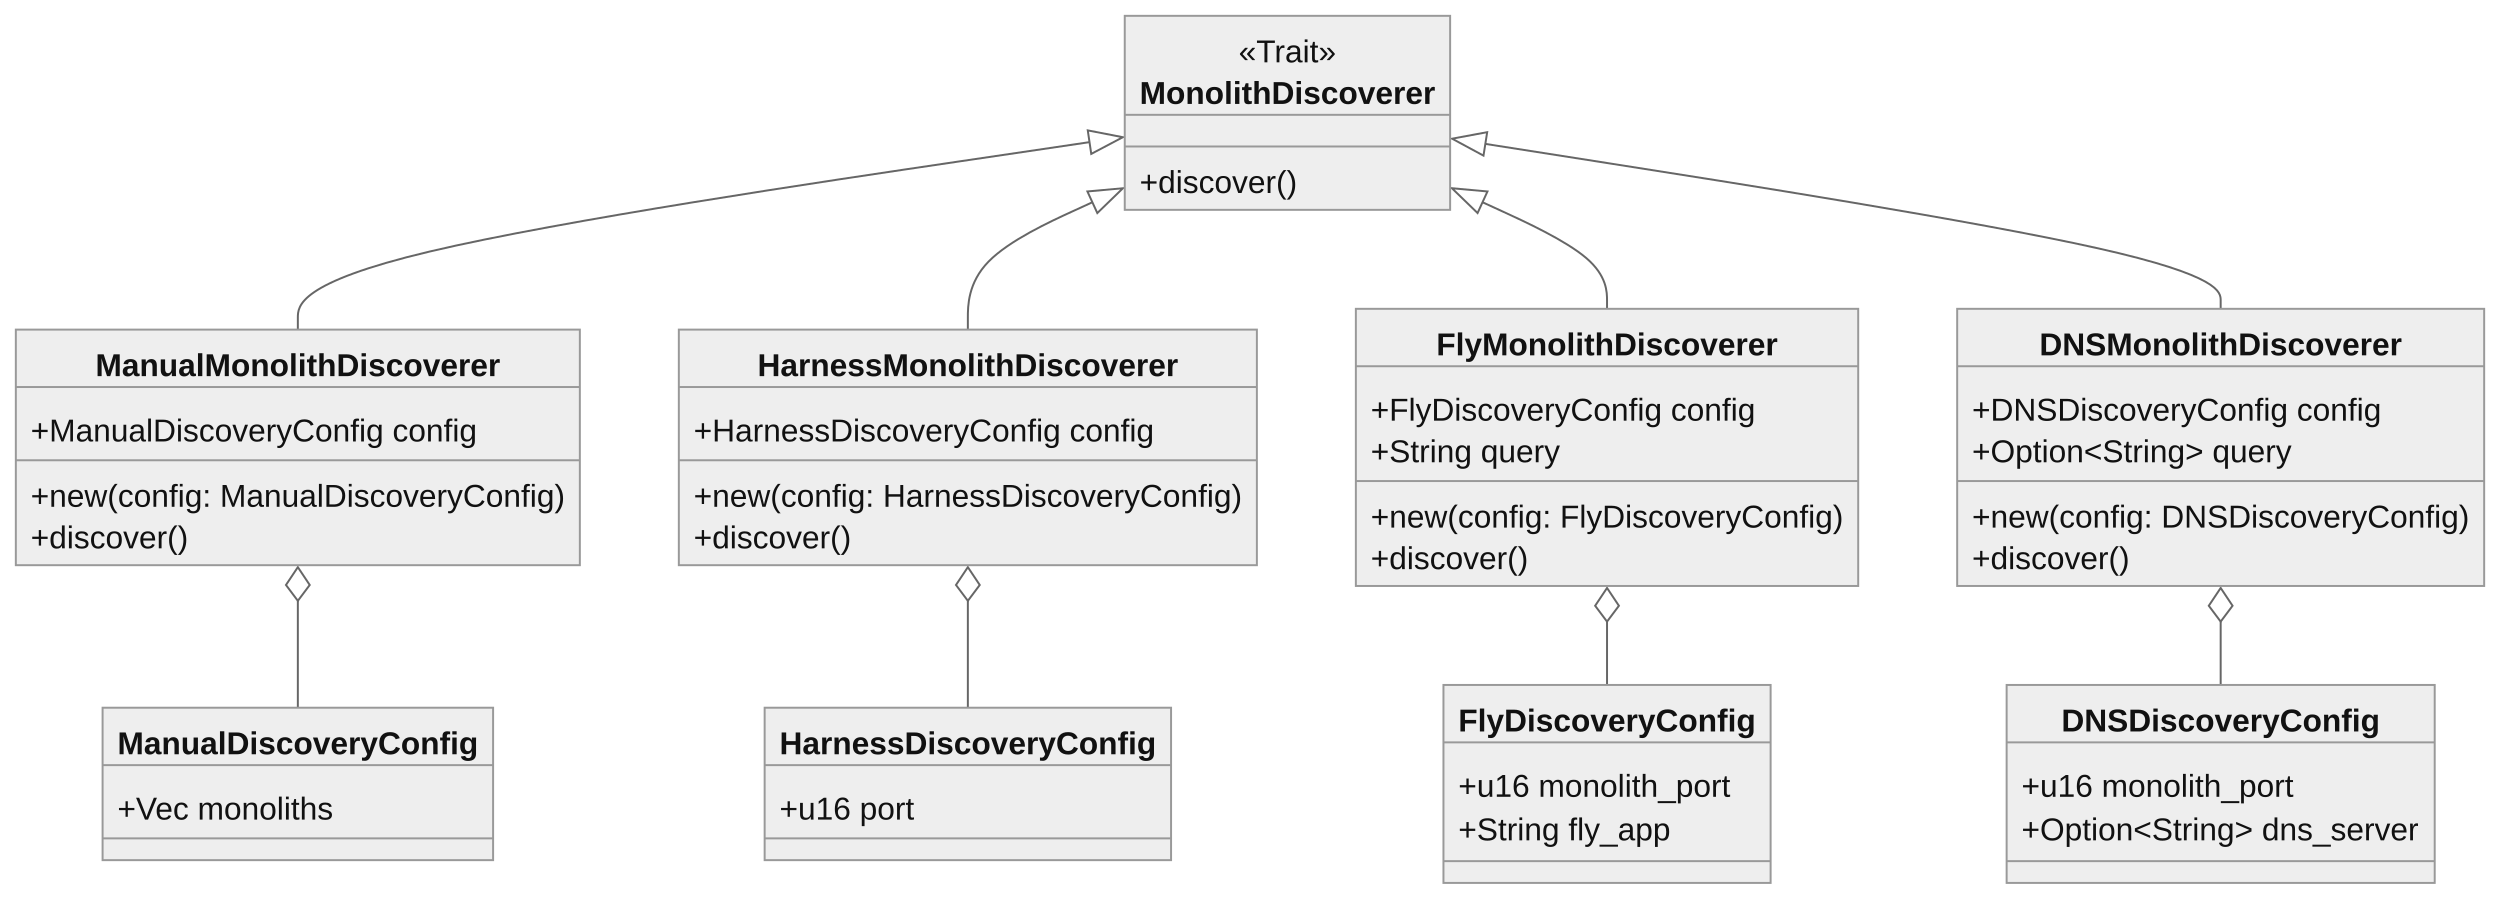
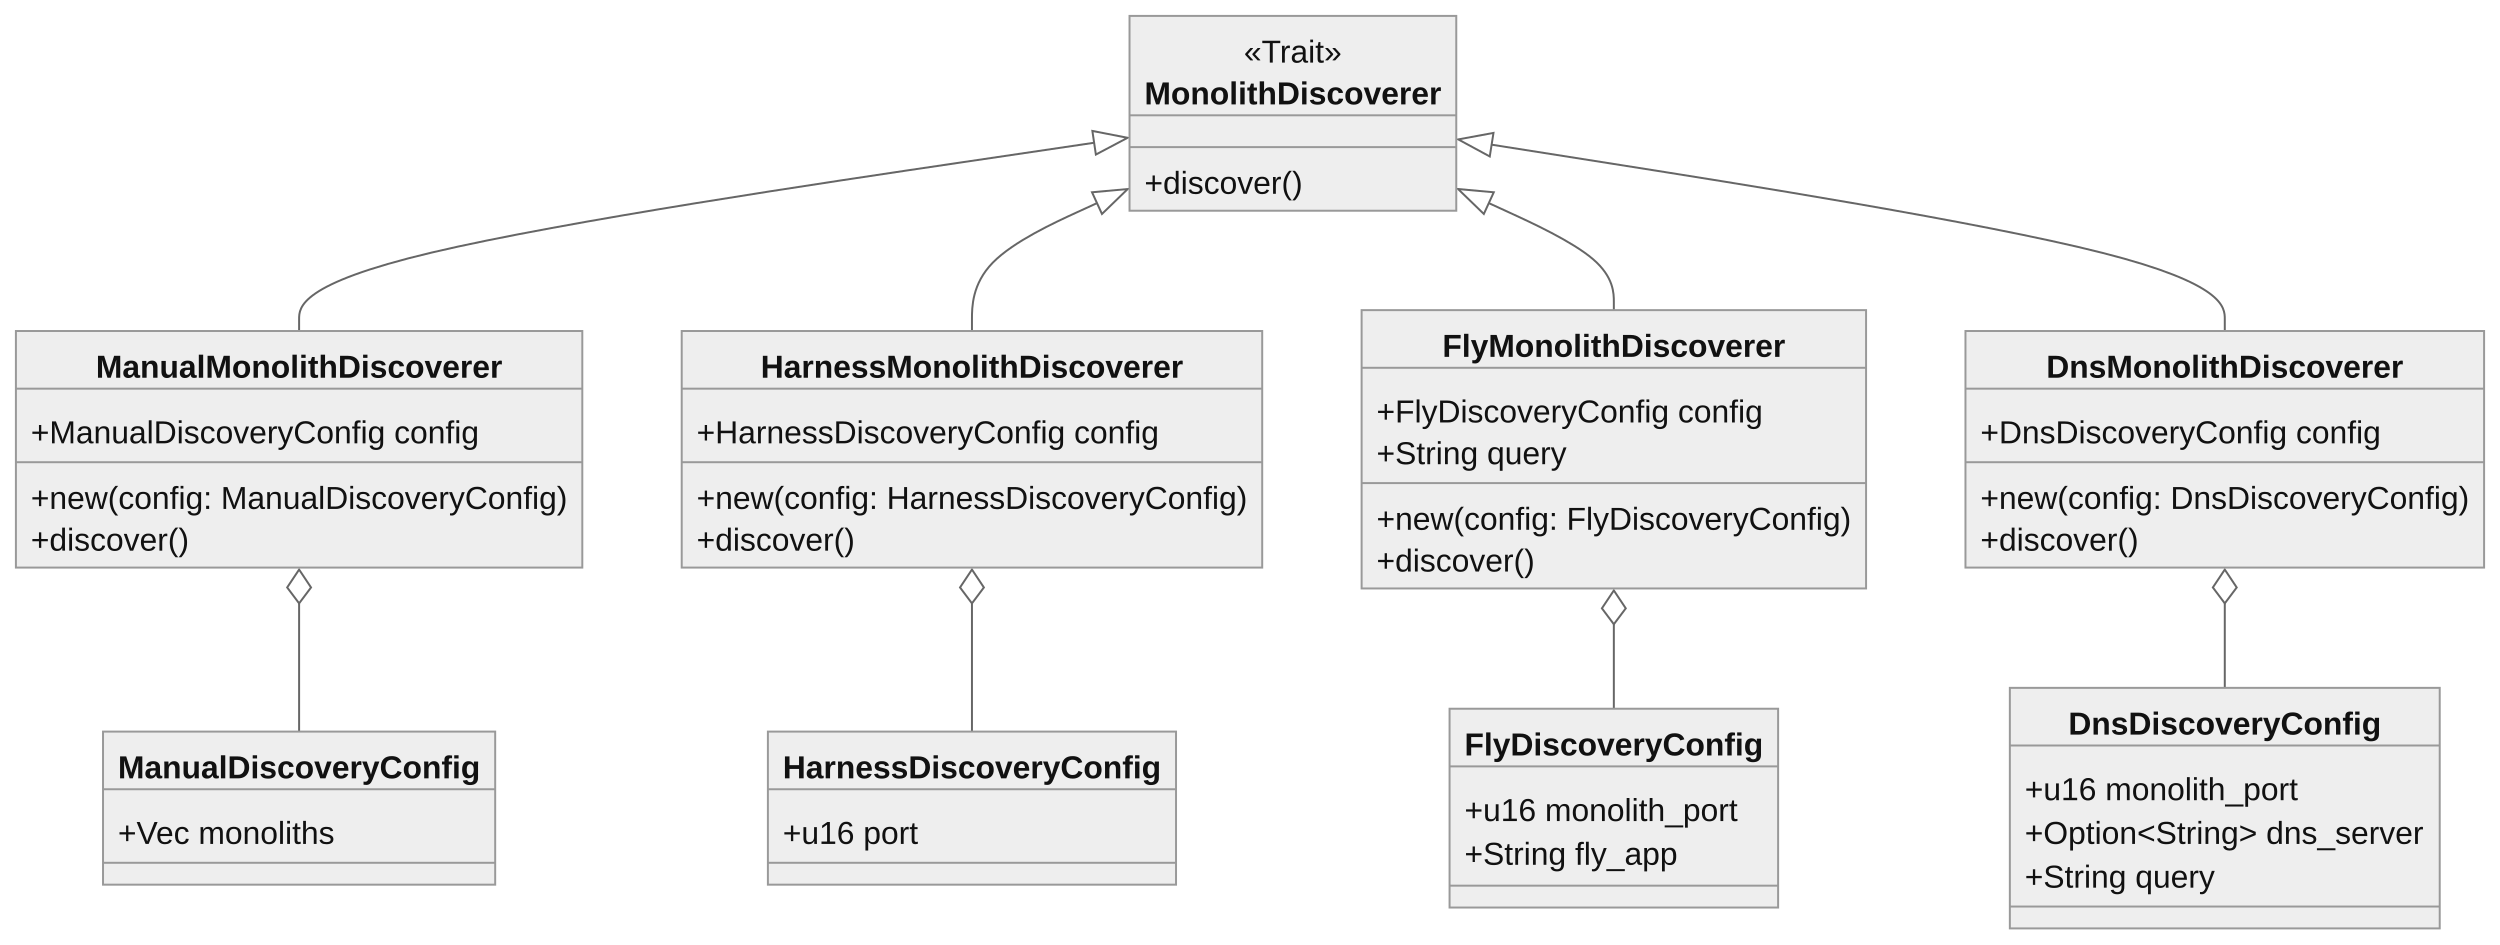
- <svg xmlns="http://www.w3.org/2000/svg" aria-roledescription="classDiagram" role="graphics-document document" viewBox="0 0 1262.859 454" style="max-width: 1262.86px; background-color: white;" width="100%" id="my-svg">
+ <svg xmlns="http://www.w3.org/2000/svg" aria-roledescription="classDiagram" role="graphics-document document" viewBox="0 0 1257.531 475" style="max-width: 1257.53px; background-color: white;" width="100%" id="my-svg">
  <style>#my-svg{font-family:"trebuchet ms",verdana,arial,sans-serif;font-size:16px;fill:#000000;}#my-svg .error-icon{fill:#552222;}#my-svg .error-text{fill:#552222;stroke:#552222;}#my-svg .edge-thickness-normal{stroke-width:2px;}#my-svg .edge-thickness-thick{stroke-width:3.5px;}#my-svg .edge-pattern-solid{stroke-dasharray:0;}#my-svg .edge-pattern-dashed{stroke-dasharray:3;}#my-svg .edge-pattern-dotted{stroke-dasharray:2;}#my-svg .marker{fill:#666;stroke:#666;}#my-svg .marker.cross{stroke:#666;}#my-svg svg{font-family:"trebuchet ms",verdana,arial,sans-serif;font-size:16px;}#my-svg g.classGroup text{fill:#999;stroke:none;font-family:"trebuchet ms",verdana,arial,sans-serif;font-size:10px;}#my-svg g.classGroup text .title{font-weight:bolder;}#my-svg .nodeLabel,#my-svg .edgeLabel{color:#111111;}#my-svg .edgeLabel .label rect{fill:#eee;}#my-svg .label text{fill:#111111;}#my-svg .edgeLabel .label span{background:#eee;}#my-svg .classTitle{font-weight:bolder;}#my-svg .node rect,#my-svg .node circle,#my-svg .node ellipse,#my-svg .node polygon,#my-svg .node path{fill:#eee;stroke:#999;stroke-width:1px;}#my-svg .divider{stroke:#999;stroke-width:1;}#my-svg g.clickable{cursor:pointer;}#my-svg g.classGroup rect{fill:#eee;stroke:#999;}#my-svg g.classGroup line{stroke:#999;stroke-width:1;}#my-svg .classLabel .box{stroke:none;stroke-width:0;fill:#eee;opacity:0.5;}#my-svg .classLabel .label{fill:#999;font-size:10px;}#my-svg .relation{stroke:#666;stroke-width:1;fill:none;}#my-svg .dashed-line{stroke-dasharray:3;}#my-svg .dotted-line{stroke-dasharray:1 2;}#my-svg #compositionStart,#my-svg .composition{fill:#666!important;stroke:#666!important;stroke-width:1;}#my-svg #compositionEnd,#my-svg .composition{fill:#666!important;stroke:#666!important;stroke-width:1;}#my-svg #dependencyStart,#my-svg .dependency{fill:#666!important;stroke:#666!important;stroke-width:1;}#my-svg #dependencyStart,#my-svg .dependency{fill:#666!important;stroke:#666!important;stroke-width:1;}#my-svg #extensionStart,#my-svg .extension{fill:transparent!important;stroke:#666!important;stroke-width:1;}#my-svg #extensionEnd,#my-svg .extension{fill:transparent!important;stroke:#666!important;stroke-width:1;}#my-svg #aggregationStart,#my-svg .aggregation{fill:transparent!important;stroke:#666!important;stroke-width:1;}#my-svg #aggregationEnd,#my-svg .aggregation{fill:transparent!important;stroke:#666!important;stroke-width:1;}#my-svg #lollipopStart,#my-svg .lollipop{fill:#eee!important;stroke:#666!important;stroke-width:1;}#my-svg #lollipopEnd,#my-svg .lollipop{fill:#eee!important;stroke:#666!important;stroke-width:1;}#my-svg .edgeTerminals{font-size:11px;}#my-svg .classTitleText{text-anchor:middle;font-size:18px;fill:#000000;}#my-svg :root{--mermaid-font-family:"trebuchet ms",verdana,arial,sans-serif;}</style>
  <g>
    <defs>
      <marker orient="auto" markerHeight="240" markerWidth="190" refY="7" refX="18" class="marker aggregation classDiagram" id="my-svg_classDiagram-aggregationStart">
        <path d="M 18,7 L9,13 L1,7 L9,1 Z" />
      </marker>
    </defs>
    <defs>
      <marker orient="auto" markerHeight="28" markerWidth="20" refY="7" refX="1" class="marker aggregation classDiagram" id="my-svg_classDiagram-aggregationEnd">
        <path d="M 18,7 L9,13 L1,7 L9,1 Z" />
      </marker>
    </defs>
    <defs>
      <marker orient="auto" markerHeight="240" markerWidth="190" refY="7" refX="18" class="marker extension classDiagram" id="my-svg_classDiagram-extensionStart">
        <path d="M 1,7 L18,13 V 1 Z" />
      </marker>
    </defs>
    <defs>
      <marker orient="auto" markerHeight="28" markerWidth="20" refY="7" refX="1" class="marker extension classDiagram" id="my-svg_classDiagram-extensionEnd">
        <path d="M 1,1 V 13 L18,7 Z" />
      </marker>
    </defs>
    <defs>
      <marker orient="auto" markerHeight="240" markerWidth="190" refY="7" refX="18" class="marker composition classDiagram" id="my-svg_classDiagram-compositionStart">
        <path d="M 18,7 L9,13 L1,7 L9,1 Z" />
      </marker>
    </defs>
    <defs>
      <marker orient="auto" markerHeight="28" markerWidth="20" refY="7" refX="1" class="marker composition classDiagram" id="my-svg_classDiagram-compositionEnd">
        <path d="M 18,7 L9,13 L1,7 L9,1 Z" />
      </marker>
    </defs>
    <defs>
      <marker orient="auto" markerHeight="240" markerWidth="190" refY="7" refX="6" class="marker dependency classDiagram" id="my-svg_classDiagram-dependencyStart">
        <path d="M 5,7 L9,13 L1,7 L9,1 Z" />
      </marker>
    </defs>
    <defs>
      <marker orient="auto" markerHeight="28" markerWidth="20" refY="7" refX="13" class="marker dependency classDiagram" id="my-svg_classDiagram-dependencyEnd">
        <path d="M 18,7 L9,13 L14,7 L9,1 Z" />
      </marker>
    </defs>
    <defs>
      <marker orient="auto" markerHeight="240" markerWidth="190" refY="7" refX="13" class="marker lollipop classDiagram" id="my-svg_classDiagram-lollipopStart">
        <circle r="6" cy="7" cx="7" fill="transparent" stroke="black" />
      </marker>
    </defs>
    <defs>
      <marker orient="auto" markerHeight="240" markerWidth="190" refY="7" refX="1" class="marker lollipop classDiagram" id="my-svg_classDiagram-lollipopEnd">
        <circle r="6" cy="7" cx="7" fill="transparent" stroke="black" />
      </marker>
    </defs>
    <g class="root">
      <g class="clusters" />
      <g class="edgePaths">
        <path marker-end="url(#my-svg_classDiagram-extensionEnd)" style="fill:none" class="edge-pattern-solid relation" id="id1" d="M150.453,166.5L150.453,160.583C150.453,154.667,150.453,142.833,217.104,127.05C283.755,111.267,417.056,91.534,483.707,81.668L550.358,71.801" />
        <path marker-end="url(#my-svg_classDiagram-extensionEnd)" style="fill:none" class="edge-pattern-solid relation" id="id2" d="M488.906,166.5L488.906,160.583C488.906,154.667,488.906,142.833,499.389,132.112C509.871,121.39,530.836,111.78,541.319,106.975L551.801,102.17" />
        <path marker-end="url(#my-svg_classDiagram-extensionEnd)" style="fill:none" class="edge-pattern-solid relation" id="id3" d="M811.781,156L811.781,151.833C811.781,147.667,811.781,139.333,801.299,130.362C790.816,121.39,769.851,111.78,759.369,106.975L748.886,102.17" />
-         <path marker-end="url(#my-svg_classDiagram-extensionEnd)" style="fill:none" class="edge-pattern-solid relation" id="id4" d="M1121.758,156L1121.758,151.833C1121.758,147.667,1121.758,139.333,1059.849,125.449C997.94,111.564,874.123,92.128,812.214,82.41L750.306,72.691" />
-         <path marker-end="url(#my-svg_classDiagram-aggregationEnd)" style="fill:none" class="edge-pattern-solid relation" id="id5" d="M1121.758,346L1121.758,341.833C1121.758,337.667,1121.758,329.333,1121.758,324C1121.758,318.667,1121.758,316.333,1121.758,315.167L1121.758,314" />
-         <path marker-end="url(#my-svg_classDiagram-aggregationEnd)" style="fill:none" class="edge-pattern-solid relation" id="id6" d="M811.781,346L811.781,341.833C811.781,337.667,811.781,329.333,811.781,324C811.781,318.667,811.781,316.333,811.781,315.167L811.781,314" />
-         <path marker-end="url(#my-svg_classDiagram-aggregationEnd)" style="fill:none" class="edge-pattern-solid relation" id="id7" d="M150.453,357.5L150.453,351.417C150.453,345.333,150.453,333.167,150.453,324.167C150.453,315.167,150.453,309.333,150.453,306.417L150.453,303.5" />
-         <path marker-end="url(#my-svg_classDiagram-aggregationEnd)" style="fill:none" class="edge-pattern-solid relation" id="id8" d="M488.906,357.5L488.906,351.417C488.906,345.333,488.906,333.167,488.906,324.167C488.906,315.167,488.906,309.333,488.906,306.417L488.906,303.5" />
+         <path marker-end="url(#my-svg_classDiagram-extensionEnd)" style="fill:none" class="edge-pattern-solid relation" id="id4" d="M1119.094,166.5L1119.094,160.583C1119.094,154.667,1119.094,142.833,1057.629,127.213C996.164,111.593,873.233,92.187,811.768,82.484L750.303,72.78" />
+         <path marker-end="url(#my-svg_classDiagram-aggregationEnd)" style="fill:none" class="edge-pattern-solid relation" id="id5" d="M1119.094,346L1119.094,341.833C1119.094,337.667,1119.094,329.333,1119.094,322.25C1119.094,315.167,1119.094,309.333,1119.094,306.417L1119.094,303.5" />
+         <path marker-end="url(#my-svg_classDiagram-aggregationEnd)" style="fill:none" class="edge-pattern-solid relation" id="id6" d="M811.781,356.5L811.781,350.583C811.781,344.667,811.781,332.833,811.781,325.75C811.781,318.667,811.781,316.333,811.781,315.167L811.781,314" />
+         <path marker-end="url(#my-svg_classDiagram-aggregationEnd)" style="fill:none" class="edge-pattern-solid relation" id="id7" d="M150.453,368L150.453,360.167C150.453,352.333,150.453,336.667,150.453,325.917C150.453,315.167,150.453,309.333,150.453,306.417L150.453,303.5" />
+         <path marker-end="url(#my-svg_classDiagram-aggregationEnd)" style="fill:none" class="edge-pattern-solid relation" id="id8" d="M488.906,368L488.906,360.167C488.906,352.333,488.906,336.667,488.906,325.917C488.906,315.167,488.906,309.333,488.906,306.417L488.906,303.5" />
      </g>
      <g class="edgeLabels">
        <g class="edgeLabel">
          <g transform="translate(0, 0)" class="label">
            <rect height="0" width="0" ry="0" rx="0" />
            <text style="">
              <tspan class="row" x="0" dy="1em" xml:space="preserve" />
            </text>
          </g>
        </g>
        <g class="edgeLabel">
          <g transform="translate(0, 0)" class="label">
            <rect height="0" width="0" ry="0" rx="0" />
            <text style="">
              <tspan class="row" x="0" dy="1em" xml:space="preserve" />
            </text>
          </g>
        </g>
        <g class="edgeLabel">
          <g transform="translate(0, 0)" class="label">
            <rect height="0" width="0" ry="0" rx="0" />
            <text style="">
              <tspan class="row" x="0" dy="1em" xml:space="preserve" />
            </text>
          </g>
        </g>
        <g class="edgeLabel">
          <g transform="translate(0, 0)" class="label">
            <rect height="0" width="0" ry="0" rx="0" />
            <text style="">
              <tspan class="row" x="0" dy="1em" xml:space="preserve" />
            </text>
          </g>
        </g>
        <g class="edgeLabel">
          <g transform="translate(0, 0)" class="label">
            <rect height="0" width="0" ry="0" rx="0" />
            <text style="">
              <tspan class="row" x="0" dy="1em" xml:space="preserve" />
            </text>
          </g>
        </g>
        <g class="edgeLabel">
          <g transform="translate(0, 0)" class="label">
            <rect height="0" width="0" ry="0" rx="0" />
            <text style="">
              <tspan class="row" x="0" dy="1em" xml:space="preserve" />
            </text>
          </g>
        </g>
        <g class="edgeLabel">
          <g transform="translate(0, 0)" class="label">
            <rect height="0" width="0" ry="0" rx="0" />
            <text style="">
              <tspan class="row" x="0" dy="1em" xml:space="preserve" />
            </text>
          </g>
        </g>
        <g class="edgeLabel">
          <g transform="translate(0, 0)" class="label">
            <rect height="0" width="0" ry="0" rx="0" />
            <text style="">
              <tspan class="row" x="0" dy="1em" xml:space="preserve" />
            </text>
          </g>
        </g>
      </g>
      <g class="nodes">
        <g transform="translate(650.3438, 57)" id="classId-MonolithDiscoverer-0" class="node default">
          <rect height="98" width="164.359" y="-49" x="-82.18" class="outer title-state" />
          <line y2="1" y1="1" x2="82.18" x1="-82.18" class="divider" />
          <line y2="17" y1="17" x2="82.18" x1="-82.18" class="divider" />
          <g class="label">
            <text transform="translate( -24.65234, -41.5)" style="">
              <tspan class="title-row" x="0" dy="1em" xml:space="preserve">«Trait»</tspan>
            </text>
            <text transform="translate( -74.67969, -20.5)" class="classTitle" style="">
              <tspan class="title-row" x="0" dy="1em" xml:space="preserve">MonolithDiscoverer</tspan>
            </text>
            <text transform="translate( -74.67969, 24.5)" style="">
              <tspan class="title-row" x="0" dy="1em" xml:space="preserve">+discover()</tspan>
            </text>
          </g>
        </g>
        <g transform="translate(150.4531, 226)" id="classId-ManualMonolithDiscoverer-1" class="node default">
          <rect height="119" width="284.906" y="-59.5" x="-142.453" class="outer title-state" />
          <line y2="-30.5" y1="-30.5" x2="142.453" x1="-142.453" class="divider" />
          <line y2="6.5" y1="6.5" x2="142.453" x1="-142.453" class="divider" />
          <g class="label">
            <text style="">
              <tspan class="title-row" x="0" dy="1em" xml:space="preserve" />
            </text>
            <text transform="translate( -102.2422, -52)" class="classTitle" style="">
              <tspan class="title-row" x="0" dy="1em" xml:space="preserve">ManualMonolithDiscoverer</tspan>
            </text>
            <text transform="translate( -134.9531, -19)" style="">
              <tspan class="title-row" x="0" dy="1em" xml:space="preserve">+ManualDiscoveryConfig config</tspan>
            </text>
            <text transform="translate( -134.9531, 14)" style="">
              <tspan class="title-row" x="0" dy="1em" xml:space="preserve">+new(config: ManualDiscoveryConfig)</tspan>
            </text>
            <text transform="translate( -134.9531, 35)" style="">
              <tspan class="title-row" x="0" dy="1em" xml:space="preserve">+discover()</tspan>
            </text>
          </g>
        </g>
        <g transform="translate(488.9062, 226)" id="classId-HarnessMonolithDiscoverer-2" class="node default">
          <rect height="119" width="292" y="-59.5" x="-146" class="outer title-state" />
          <line y2="-30.5" y1="-30.5" x2="146" x1="-146" class="divider" />
          <line y2="6.5" y1="6.5" x2="146" x1="-146" class="divider" />
          <g class="label">
            <text style="">
              <tspan class="title-row" x="0" dy="1em" xml:space="preserve" />
            </text>
            <text transform="translate( -106.2578, -52)" class="classTitle" style="">
              <tspan class="title-row" x="0" dy="1em" xml:space="preserve">HarnessMonolithDiscoverer</tspan>
            </text>
            <text transform="translate( -138.5, -19)" style="">
              <tspan class="title-row" x="0" dy="1em" xml:space="preserve">+HarnessDiscoveryConfig config</tspan>
            </text>
            <text transform="translate( -138.5, 14)" style="">
              <tspan class="title-row" x="0" dy="1em" xml:space="preserve">+new(config: HarnessDiscoveryConfig)</tspan>
            </text>
            <text transform="translate( -138.5, 35)" style="">
              <tspan class="title-row" x="0" dy="1em" xml:space="preserve">+discover()</tspan>
            </text>
          </g>
        </g>
        <g transform="translate(811.7812, 226)" id="classId-FlyMonolithDiscoverer-3" class="node default">
          <rect height="140" width="253.75" y="-70" x="-126.875" class="outer title-state" />
          <line y2="-41" y1="-41" x2="126.875" x1="-126.875" class="divider" />
          <line y2="17" y1="17" x2="126.875" x1="-126.875" class="divider" />
          <g class="label">
            <text style="">
              <tspan class="title-row" x="0" dy="1em" xml:space="preserve" />
            </text>
            <text transform="translate( -86.24219, -62.5)" class="classTitle" style="">
              <tspan class="title-row" x="0" dy="1em" xml:space="preserve">FlyMonolithDiscoverer</tspan>
            </text>
            <text transform="translate( -119.375, -29.5)" style="">
              <tspan class="title-row" x="0" dy="1em" xml:space="preserve">+FlyDiscoveryConfig config</tspan>
            </text>
            <text transform="translate( -119.375, -8.5)" style="">
              <tspan class="title-row" x="0" dy="1em" xml:space="preserve">+String query</tspan>
            </text>
            <text transform="translate( -119.375, 24.5)" style="">
              <tspan class="title-row" x="0" dy="1em" xml:space="preserve">+new(config: FlyDiscoveryConfig)</tspan>
            </text>
            <text transform="translate( -119.375, 45.5)" style="">
              <tspan class="title-row" x="0" dy="1em" xml:space="preserve">+discover()</tspan>
            </text>
          </g>
        </g>
-         <g transform="translate(1121.758, 226)" id="classId-DNSMonolithDiscoverer-4" class="node default">
-           <rect height="140" width="266.203" y="-70" x="-133.102" class="outer title-state" />
-           <line y2="-41" y1="-41" x2="133.102" x1="-133.102" class="divider" />
-           <line y2="17" y1="17" x2="133.102" x1="-133.102" class="divider" />
-           <g class="label">
-             <text style="">
-               <tspan class="title-row" x="0" dy="1em" xml:space="preserve" />
-             </text>
-             <text transform="translate( -91.57031, -62.5)" class="classTitle" style="">
-               <tspan class="title-row" x="0" dy="1em" xml:space="preserve">DNSMonolithDiscoverer</tspan>
-             </text>
-             <text transform="translate( -125.6016, -29.5)" style="">
-               <tspan class="title-row" x="0" dy="1em" xml:space="preserve">+DNSDiscoveryConfig config</tspan>
-             </text>
-             <text transform="translate( -125.6016, -8.5)" style="">
-               <tspan class="title-row" x="0" dy="1em" xml:space="preserve">+Option&lt;String&gt; query</tspan>
-             </text>
-             <text transform="translate( -125.6016, 24.5)" style="">
-               <tspan class="title-row" x="0" dy="1em" xml:space="preserve">+new(config: DNSDiscoveryConfig)</tspan>
-             </text>
-             <text transform="translate( -125.6016, 45.5)" style="">
-               <tspan class="title-row" x="0" dy="1em" xml:space="preserve">+discover()</tspan>
-             </text>
-           </g>
-         </g>
-         <g transform="translate(1121.758, 396)" id="classId-DNSDiscoveryConfig-5" class="node default">
-           <rect height="100" width="216.234" y="-50" x="-108.117" class="outer title-state" />
-           <line y2="-21" y1="-21" x2="108.117" x1="-108.117" class="divider" />
-           <line y2="39" y1="39" x2="108.117" x1="-108.117" class="divider" />
-           <g class="label">
-             <text style="">
-               <tspan class="title-row" x="0" dy="1em" xml:space="preserve" />
-             </text>
-             <text transform="translate( -80.46094, -42.5)" class="classTitle" style="">
-               <tspan class="title-row" x="0" dy="1em" xml:space="preserve">DNSDiscoveryConfig</tspan>
-             </text>
-             <text transform="translate( -100.6172, -9.5)" style="">
+         <g transform="translate(1119.094, 226)" id="classId-DnsMonolithDiscoverer-4" class="node default">
+           <rect height="119" width="260.875" y="-59.5" x="-130.438" class="outer title-state" />
+           <line y2="-30.5" y1="-30.5" x2="130.438" x1="-130.438" class="divider" />
+           <line y2="6.5" y1="6.5" x2="130.438" x1="-130.438" class="divider" />
+           <g class="label">
+             <text style="">
+               <tspan class="title-row" x="0" dy="1em" xml:space="preserve" />
+             </text>
+             <text transform="translate( -89.79688, -52)" class="classTitle" style="">
+               <tspan class="title-row" x="0" dy="1em" xml:space="preserve">DnsMonolithDiscoverer</tspan>
+             </text>
+             <text transform="translate( -122.9375, -19)" style="">
+               <tspan class="title-row" x="0" dy="1em" xml:space="preserve">+DnsDiscoveryConfig config</tspan>
+             </text>
+             <text transform="translate( -122.9375, 14)" style="">
+               <tspan class="title-row" x="0" dy="1em" xml:space="preserve">+new(config: DnsDiscoveryConfig)</tspan>
+             </text>
+             <text transform="translate( -122.9375, 35)" style="">
+               <tspan class="title-row" x="0" dy="1em" xml:space="preserve">+discover()</tspan>
+             </text>
+           </g>
+         </g>
+         <g transform="translate(1119.094, 406.5)" id="classId-DnsDiscoveryConfig-5" class="node default">
+           <rect height="121" width="216.234" y="-60.5" x="-108.117" class="outer title-state" />
+           <line y2="-31.5" y1="-31.5" x2="108.117" x1="-108.117" class="divider" />
+           <line y2="49.5" y1="49.5" x2="108.117" x1="-108.117" class="divider" />
+           <g class="label">
+             <text style="">
+               <tspan class="title-row" x="0" dy="1em" xml:space="preserve" />
+             </text>
+             <text transform="translate( -78.6875, -53)" class="classTitle" style="">
+               <tspan class="title-row" x="0" dy="1em" xml:space="preserve">DnsDiscoveryConfig</tspan>
+             </text>
+             <text transform="translate( -100.6172, -20)" style="">
              <tspan class="title-row" x="0" dy="1em" xml:space="preserve">+u16 monolith_port</tspan>
            </text>
-             <text transform="translate( -100.6172, 12.5)" style="">
+             <text transform="translate( -100.6172, 2)" style="">
              <tspan class="title-row" x="0" dy="1em" xml:space="preserve">+Option&lt;String&gt; dns_server</tspan>
            </text>
-           </g>
-         </g>
-         <g transform="translate(811.7812, 396)" id="classId-FlyDiscoveryConfig-6" class="node default">
+             <text transform="translate( -100.6172, 24)" style="">
+               <tspan class="title-row" x="0" dy="1em" xml:space="preserve">+String query</tspan>
+             </text>
+           </g>
+         </g>
+         <g transform="translate(811.7812, 406.5)" id="classId-FlyDiscoveryConfig-6" class="node default">
          <rect height="100" width="165.266" y="-50" x="-82.633" class="outer title-state" />
          <line y2="-21" y1="-21" x2="82.633" x1="-82.633" class="divider" />
          <line y2="39" y1="39" x2="82.633" x1="-82.633" class="divider" />
          <g class="label">
            <text style="">
              <tspan class="title-row" x="0" dy="1em" xml:space="preserve" />
            </text>
            <text transform="translate( -75.13281, -42.5)" class="classTitle" style="">
              <tspan class="title-row" x="0" dy="1em" xml:space="preserve">FlyDiscoveryConfig</tspan>
            </text>
            <text transform="translate( -75.13281, -9.5)" style="">
              <tspan class="title-row" x="0" dy="1em" xml:space="preserve">+u16 monolith_port</tspan>
            </text>
            <text transform="translate( -75.13281, 12.5)" style="">
              <tspan class="title-row" x="0" dy="1em" xml:space="preserve">+String fly_app</tspan>
            </text>
          </g>
        </g>
-         <g transform="translate(150.4531, 396)" id="classId-ManualDiscoveryConfig-7" class="node default">
+         <g transform="translate(150.4531, 406.5)" id="classId-ManualDiscoveryConfig-7" class="node default">
          <rect height="77" width="197.266" y="-38.5" x="-98.633" class="outer title-state" />
          <line y2="-9.5" y1="-9.5" x2="98.633" x1="-98.633" class="divider" />
          <line y2="27.5" y1="27.5" x2="98.633" x1="-98.633" class="divider" />
          <g class="label">
            <text style="">
              <tspan class="title-row" x="0" dy="1em" xml:space="preserve" />
            </text>
            <text transform="translate( -91.13281, -31)" class="classTitle" style="">
              <tspan class="title-row" x="0" dy="1em" xml:space="preserve">ManualDiscoveryConfig</tspan>
            </text>
            <text transform="translate( -91.13281, 2)" style="">
              <tspan class="title-row" x="0" dy="1em" xml:space="preserve">+Vec monoliths</tspan>
            </text>
          </g>
        </g>
-         <g transform="translate(488.9062, 396)" id="classId-HarnessDiscoveryConfig-8" class="node default">
+         <g transform="translate(488.9062, 406.5)" id="classId-HarnessDiscoveryConfig-8" class="node default">
          <rect height="77" width="205.297" y="-38.5" x="-102.648" class="outer title-state" />
          <line y2="-9.5" y1="-9.5" x2="102.648" x1="-102.648" class="divider" />
          <line y2="27.5" y1="27.5" x2="102.648" x1="-102.648" class="divider" />
          <g class="label">
            <text style="">
              <tspan class="title-row" x="0" dy="1em" xml:space="preserve" />
            </text>
            <text transform="translate( -95.14844, -31)" class="classTitle" style="">
              <tspan class="title-row" x="0" dy="1em" xml:space="preserve">HarnessDiscoveryConfig</tspan>
            </text>
            <text transform="translate( -95.14844, 2)" style="">
              <tspan class="title-row" x="0" dy="1em" xml:space="preserve">+u16 port</tspan>
            </text>
          </g>
        </g>
      </g>
    </g>
  </g>
</svg>
